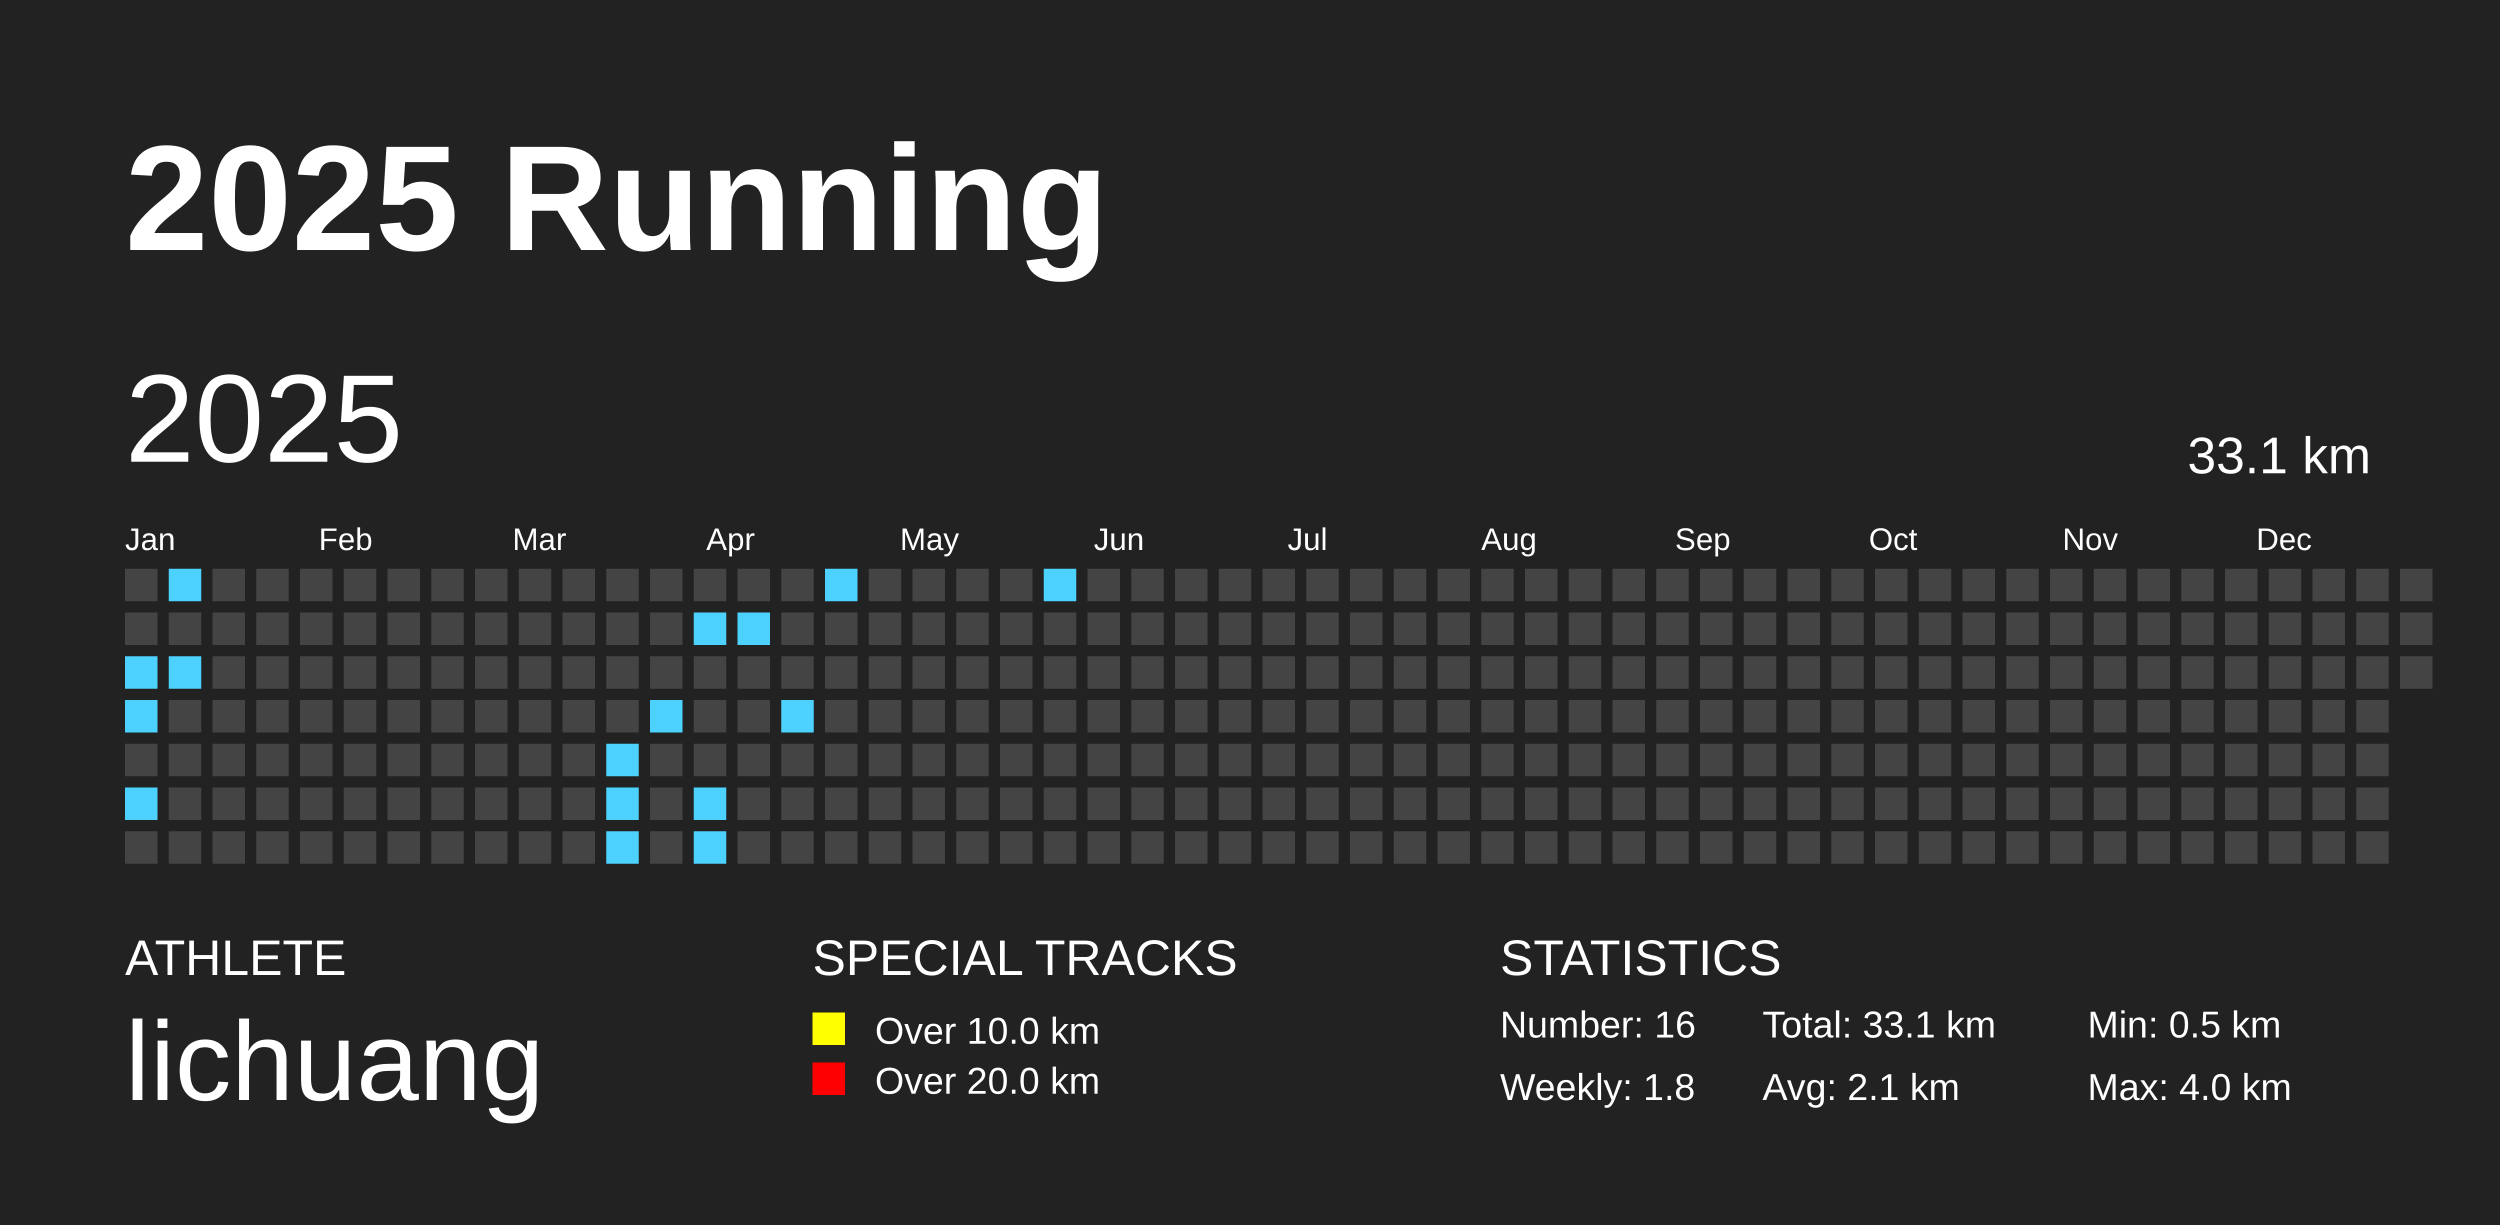
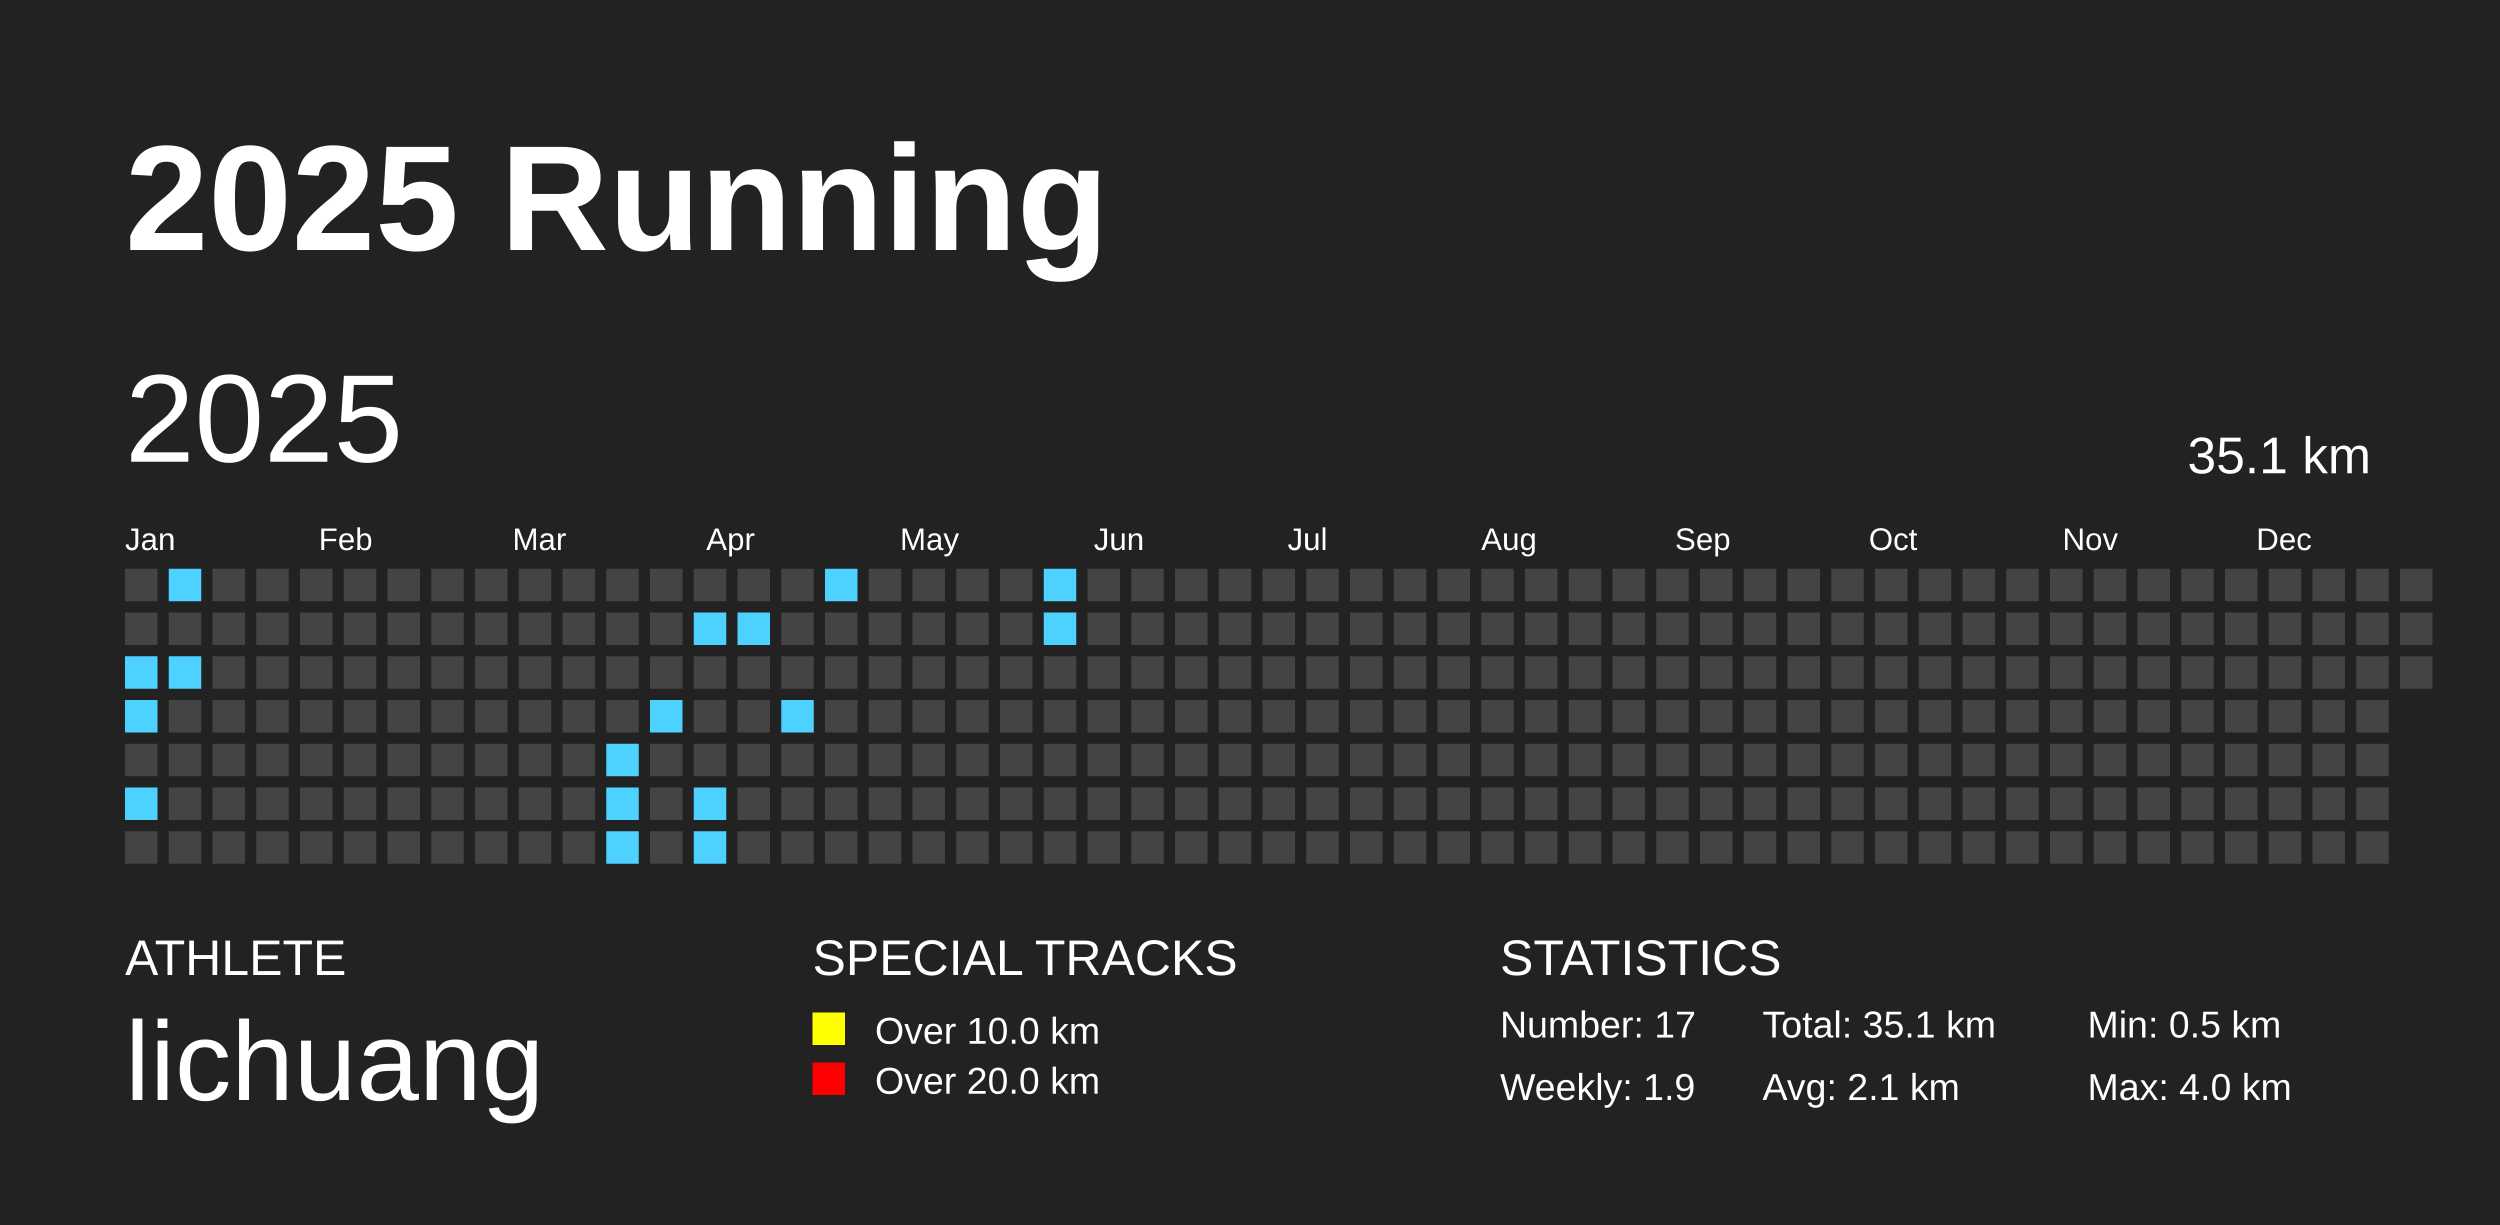
<svg xmlns="http://www.w3.org/2000/svg" baseProfile="full" height="98mm" version="1.1" viewBox="0,0,200,98" width="200mm">
  <defs />
  <rect fill="#222222" height="98" width="200" x="0" y="0" />
  <text fill="#FFFFFF" style="font-size:12px; font-family:Arial; font-weight:bold;" x="10" y="20">2025 Running</text>
  <text fill="#FFFFFF" style="font-size:4px; font-family:Arial" x="10" y="78">ATHLETE</text>
  <text fill="#FFFFFF" style="font-size:9px; font-family:Arial" x="10" y="88">lichuang</text>
  <text fill="#FFFFFF" style="font-size:4px; font-family:Arial" x="65" y="78">SPECIAL TRACKS</text>
  <rect fill="yellow" height="2.6" width="2.6" x="65" y="81" />
  <text fill="#FFFFFF" style="font-size:3px; font-family:Arial" x="70" y="83.5">Over 10.0 km</text>
  <rect fill="red" height="2.6" width="2.6" x="65" y="85" />
  <text fill="#FFFFFF" style="font-size:3px; font-family:Arial" x="70" y="87.5">Over 20.0 km</text>
  <text fill="#FFFFFF" style="font-size:4px; font-family:Arial" x="120" y="78">STATISTICS</text>
-   <text fill="#FFFFFF" style="font-size:3px; font-family:Arial" x="120" y="83">Number: 16</text>
-   <text fill="#FFFFFF" style="font-size:3px; font-family:Arial" x="120" y="88">Weekly: 1.8</text>
-   <text fill="#FFFFFF" style="font-size:3px; font-family:Arial" x="141" y="83">Total: 33.1 km</text>
+   <text fill="#FFFFFF" style="font-size:3px; font-family:Arial" x="120" y="83">Number: 17</text>
+   <text fill="#FFFFFF" style="font-size:3px; font-family:Arial" x="120" y="88">Weekly: 1.9</text>
+   <text fill="#FFFFFF" style="font-size:3px; font-family:Arial" x="141" y="83">Total: 35.1 km</text>
  <text fill="#FFFFFF" style="font-size:3px; font-family:Arial" x="141" y="88">Avg: 2.1 km</text>
  <text fill="#FFFFFF" style="font-size:3px; font-family:Arial" x="167" y="83">Min: 0.5 km</text>
  <text fill="#FFFFFF" style="font-size:3px; font-family:Arial" x="167" y="88">Max: 4.0 km</text>
  <text dominant-baseline="hanging" fill="#FFFFFF" style="font-size:10.0px; font-family:Arial;" x="10" y="30">2025</text>
-   <text dominant-baseline="hanging" fill="#FFFFFF" style="font-size:4.125px; font-family:Arial;" x="175" y="35">33.1 km</text>
+   <text dominant-baseline="hanging" fill="#FFFFFF" style="font-size:4.125px; font-family:Arial;" x="175" y="35">35.1 km</text>
  <text fill="#FFFFFF" style="font-size:2.5px; font-family:Arial" x="10.0" y="44">Jan</text>
  <text fill="#FFFFFF" style="font-size:2.5px; font-family:Arial" x="25.5" y="44">Feb</text>
  <text fill="#FFFFFF" style="font-size:2.5px; font-family:Arial" x="41.0" y="44">Mar</text>
  <text fill="#FFFFFF" style="font-size:2.5px; font-family:Arial" x="56.5" y="44">Apr</text>
  <text fill="#FFFFFF" style="font-size:2.5px; font-family:Arial" x="72.0" y="44">May</text>
  <text fill="#FFFFFF" style="font-size:2.5px; font-family:Arial" x="87.5" y="44">Jun</text>
  <text fill="#FFFFFF" style="font-size:2.5px; font-family:Arial" x="103.0" y="44">Jul</text>
  <text fill="#FFFFFF" style="font-size:2.5px; font-family:Arial" x="118.5" y="44">Aug</text>
  <text fill="#FFFFFF" style="font-size:2.5px; font-family:Arial" x="134.0" y="44">Sep</text>
  <text fill="#FFFFFF" style="font-size:2.5px; font-family:Arial" x="149.5" y="44">Oct</text>
  <text fill="#FFFFFF" style="font-size:2.5px; font-family:Arial" x="165.0" y="44">Nov</text>
  <text fill="#FFFFFF" style="font-size:2.5px; font-family:Arial" x="180.5" y="44">Dec</text>
  <rect fill="#444444" height="2.6" width="2.6" x="10.0" y="45.5" />
  <rect fill="#444444" height="2.6" width="2.6" x="10.0" y="49.0" />
  <rect fill="#4dd2ff" height="2.6" width="2.6" x="10.0" y="52.5" />
  <rect fill="#4dd2ff" height="2.6" width="2.6" x="10.0" y="56.0" />
  <rect fill="#444444" height="2.6" width="2.6" x="10.0" y="59.5" />
  <rect fill="#4dd2ff" height="2.6" width="2.6" x="10.0" y="63.0" />
  <rect fill="#444444" height="2.6" width="2.6" x="10.0" y="66.5" />
  <rect fill="#4dd2ff" height="2.6" width="2.6" x="13.5" y="45.5" />
  <rect fill="#444444" height="2.6" width="2.6" x="13.5" y="49.0" />
  <rect fill="#4dd2ff" height="2.6" width="2.6" x="13.5" y="52.5" />
  <rect fill="#444444" height="2.6" width="2.6" x="13.5" y="56.0" />
  <rect fill="#444444" height="2.6" width="2.6" x="13.5" y="59.5" />
  <rect fill="#444444" height="2.6" width="2.6" x="13.5" y="63.0" />
  <rect fill="#444444" height="2.6" width="2.6" x="13.5" y="66.5" />
  <rect fill="#444444" height="2.6" width="2.6" x="17.0" y="45.5" />
  <rect fill="#444444" height="2.6" width="2.6" x="17.0" y="49.0" />
  <rect fill="#444444" height="2.6" width="2.6" x="17.0" y="52.5" />
  <rect fill="#444444" height="2.6" width="2.6" x="17.0" y="56.0" />
  <rect fill="#444444" height="2.6" width="2.6" x="17.0" y="59.5" />
  <rect fill="#444444" height="2.6" width="2.6" x="17.0" y="63.0" />
  <rect fill="#444444" height="2.6" width="2.6" x="17.0" y="66.5" />
  <rect fill="#444444" height="2.6" width="2.6" x="20.5" y="45.5" />
  <rect fill="#444444" height="2.6" width="2.6" x="20.5" y="49.0" />
  <rect fill="#444444" height="2.6" width="2.6" x="20.5" y="52.5" />
  <rect fill="#444444" height="2.6" width="2.6" x="20.5" y="56.0" />
  <rect fill="#444444" height="2.6" width="2.6" x="20.5" y="59.5" />
  <rect fill="#444444" height="2.6" width="2.6" x="20.5" y="63.0" />
  <rect fill="#444444" height="2.6" width="2.6" x="20.5" y="66.5" />
  <rect fill="#444444" height="2.6" width="2.6" x="24.0" y="45.5" />
  <rect fill="#444444" height="2.6" width="2.6" x="24.0" y="49.0" />
  <rect fill="#444444" height="2.6" width="2.6" x="24.0" y="52.5" />
  <rect fill="#444444" height="2.6" width="2.6" x="24.0" y="56.0" />
  <rect fill="#444444" height="2.6" width="2.6" x="24.0" y="59.5" />
  <rect fill="#444444" height="2.6" width="2.6" x="24.0" y="63.0" />
  <rect fill="#444444" height="2.6" width="2.6" x="24.0" y="66.5" />
  <rect fill="#444444" height="2.6" width="2.6" x="27.5" y="45.5" />
  <rect fill="#444444" height="2.6" width="2.6" x="27.5" y="49.0" />
  <rect fill="#444444" height="2.6" width="2.6" x="27.5" y="52.5" />
  <rect fill="#444444" height="2.6" width="2.6" x="27.5" y="56.0" />
  <rect fill="#444444" height="2.6" width="2.6" x="27.5" y="59.5" />
  <rect fill="#444444" height="2.6" width="2.6" x="27.5" y="63.0" />
  <rect fill="#444444" height="2.6" width="2.6" x="27.5" y="66.5" />
  <rect fill="#444444" height="2.6" width="2.6" x="31.0" y="45.5" />
  <rect fill="#444444" height="2.6" width="2.6" x="31.0" y="49.0" />
  <rect fill="#444444" height="2.6" width="2.6" x="31.0" y="52.5" />
  <rect fill="#444444" height="2.6" width="2.6" x="31.0" y="56.0" />
  <rect fill="#444444" height="2.6" width="2.6" x="31.0" y="59.5" />
  <rect fill="#444444" height="2.6" width="2.6" x="31.0" y="63.0" />
  <rect fill="#444444" height="2.6" width="2.6" x="31.0" y="66.5" />
  <rect fill="#444444" height="2.6" width="2.6" x="34.5" y="45.5" />
  <rect fill="#444444" height="2.6" width="2.6" x="34.5" y="49.0" />
  <rect fill="#444444" height="2.6" width="2.6" x="34.5" y="52.5" />
  <rect fill="#444444" height="2.6" width="2.6" x="34.5" y="56.0" />
  <rect fill="#444444" height="2.6" width="2.6" x="34.5" y="59.5" />
  <rect fill="#444444" height="2.6" width="2.6" x="34.5" y="63.0" />
  <rect fill="#444444" height="2.6" width="2.6" x="34.5" y="66.5" />
  <rect fill="#444444" height="2.6" width="2.6" x="38.0" y="45.5" />
  <rect fill="#444444" height="2.6" width="2.6" x="38.0" y="49.0" />
  <rect fill="#444444" height="2.6" width="2.6" x="38.0" y="52.5" />
  <rect fill="#444444" height="2.6" width="2.6" x="38.0" y="56.0" />
  <rect fill="#444444" height="2.6" width="2.6" x="38.0" y="59.5" />
  <rect fill="#444444" height="2.6" width="2.6" x="38.0" y="63.0" />
  <rect fill="#444444" height="2.6" width="2.6" x="38.0" y="66.5" />
  <rect fill="#444444" height="2.6" width="2.6" x="41.5" y="45.5" />
  <rect fill="#444444" height="2.6" width="2.6" x="41.5" y="49.0" />
  <rect fill="#444444" height="2.6" width="2.6" x="41.5" y="52.5" />
  <rect fill="#444444" height="2.6" width="2.6" x="41.5" y="56.0" />
  <rect fill="#444444" height="2.6" width="2.6" x="41.5" y="59.5" />
  <rect fill="#444444" height="2.6" width="2.6" x="41.5" y="63.0" />
  <rect fill="#444444" height="2.6" width="2.6" x="41.5" y="66.5" />
  <rect fill="#444444" height="2.6" width="2.6" x="45.0" y="45.5" />
  <rect fill="#444444" height="2.6" width="2.6" x="45.0" y="49.0" />
  <rect fill="#444444" height="2.6" width="2.6" x="45.0" y="52.5" />
  <rect fill="#444444" height="2.6" width="2.6" x="45.0" y="56.0" />
  <rect fill="#444444" height="2.6" width="2.6" x="45.0" y="59.5" />
  <rect fill="#444444" height="2.6" width="2.6" x="45.0" y="63.0" />
  <rect fill="#444444" height="2.6" width="2.6" x="45.0" y="66.5" />
  <rect fill="#444444" height="2.6" width="2.6" x="48.5" y="45.5" />
  <rect fill="#444444" height="2.6" width="2.6" x="48.5" y="49.0" />
  <rect fill="#444444" height="2.6" width="2.6" x="48.5" y="52.5" />
  <rect fill="#444444" height="2.6" width="2.6" x="48.5" y="56.0" />
  <rect fill="#4dd2ff" height="2.6" width="2.6" x="48.5" y="59.5" />
  <rect fill="#4dd2ff" height="2.6" width="2.6" x="48.5" y="63.0" />
  <rect fill="#4dd2ff" height="2.6" width="2.6" x="48.5" y="66.5" />
  <rect fill="#444444" height="2.6" width="2.6" x="52.0" y="45.5" />
  <rect fill="#444444" height="2.6" width="2.6" x="52.0" y="49.0" />
  <rect fill="#444444" height="2.6" width="2.6" x="52.0" y="52.5" />
  <rect fill="#4dd2ff" height="2.6" width="2.6" x="52.0" y="56.0" />
  <rect fill="#444444" height="2.6" width="2.6" x="52.0" y="59.5" />
  <rect fill="#444444" height="2.6" width="2.6" x="52.0" y="63.0" />
  <rect fill="#444444" height="2.6" width="2.6" x="52.0" y="66.5" />
  <rect fill="#444444" height="2.6" width="2.6" x="55.5" y="45.5" />
  <rect fill="#4dd2ff" height="2.6" width="2.6" x="55.5" y="49.0" />
  <rect fill="#444444" height="2.6" width="2.6" x="55.5" y="52.5" />
  <rect fill="#444444" height="2.6" width="2.6" x="55.5" y="56.0" />
  <rect fill="#444444" height="2.6" width="2.6" x="55.5" y="59.5" />
  <rect fill="#4dd2ff" height="2.6" width="2.6" x="55.5" y="63.0" />
  <rect fill="#4dd2ff" height="2.6" width="2.6" x="55.5" y="66.5" />
  <rect fill="#444444" height="2.6" width="2.6" x="59.0" y="45.5" />
  <rect fill="#4dd2ff" height="2.6" width="2.6" x="59.0" y="49.0" />
  <rect fill="#444444" height="2.6" width="2.6" x="59.0" y="52.5" />
  <rect fill="#444444" height="2.6" width="2.6" x="59.0" y="56.0" />
  <rect fill="#444444" height="2.6" width="2.6" x="59.0" y="59.5" />
  <rect fill="#444444" height="2.6" width="2.6" x="59.0" y="63.0" />
  <rect fill="#444444" height="2.6" width="2.6" x="59.0" y="66.5" />
  <rect fill="#444444" height="2.6" width="2.6" x="62.5" y="45.5" />
  <rect fill="#444444" height="2.6" width="2.6" x="62.5" y="49.0" />
  <rect fill="#444444" height="2.6" width="2.6" x="62.5" y="52.5" />
  <rect fill="#4dd2ff" height="2.6" width="2.6" x="62.5" y="56.0" />
  <rect fill="#444444" height="2.6" width="2.6" x="62.5" y="59.5" />
  <rect fill="#444444" height="2.6" width="2.6" x="62.5" y="63.0" />
  <rect fill="#444444" height="2.6" width="2.6" x="62.5" y="66.5" />
  <rect fill="#4dd2ff" height="2.6" width="2.6" x="66.0" y="45.5" />
  <rect fill="#444444" height="2.6" width="2.6" x="66.0" y="49.0" />
  <rect fill="#444444" height="2.6" width="2.6" x="66.0" y="52.5" />
  <rect fill="#444444" height="2.6" width="2.6" x="66.0" y="56.0" />
  <rect fill="#444444" height="2.6" width="2.6" x="66.0" y="59.5" />
  <rect fill="#444444" height="2.6" width="2.6" x="66.0" y="63.0" />
  <rect fill="#444444" height="2.6" width="2.6" x="66.0" y="66.5" />
  <rect fill="#444444" height="2.6" width="2.6" x="69.5" y="45.5" />
  <rect fill="#444444" height="2.6" width="2.6" x="69.5" y="49.0" />
  <rect fill="#444444" height="2.6" width="2.6" x="69.5" y="52.5" />
  <rect fill="#444444" height="2.6" width="2.6" x="69.5" y="56.0" />
  <rect fill="#444444" height="2.6" width="2.6" x="69.5" y="59.5" />
  <rect fill="#444444" height="2.6" width="2.6" x="69.5" y="63.0" />
  <rect fill="#444444" height="2.6" width="2.6" x="69.5" y="66.5" />
  <rect fill="#444444" height="2.6" width="2.6" x="73.0" y="45.5" />
  <rect fill="#444444" height="2.6" width="2.6" x="73.0" y="49.0" />
  <rect fill="#444444" height="2.6" width="2.6" x="73.0" y="52.5" />
  <rect fill="#444444" height="2.6" width="2.6" x="73.0" y="56.0" />
  <rect fill="#444444" height="2.6" width="2.6" x="73.0" y="59.5" />
  <rect fill="#444444" height="2.6" width="2.6" x="73.0" y="63.0" />
  <rect fill="#444444" height="2.6" width="2.6" x="73.0" y="66.5" />
  <rect fill="#444444" height="2.6" width="2.6" x="76.5" y="45.5" />
  <rect fill="#444444" height="2.6" width="2.6" x="76.5" y="49.0" />
  <rect fill="#444444" height="2.6" width="2.6" x="76.5" y="52.5" />
  <rect fill="#444444" height="2.6" width="2.6" x="76.5" y="56.0" />
  <rect fill="#444444" height="2.6" width="2.6" x="76.5" y="59.5" />
  <rect fill="#444444" height="2.6" width="2.6" x="76.5" y="63.0" />
  <rect fill="#444444" height="2.6" width="2.6" x="76.5" y="66.5" />
  <rect fill="#444444" height="2.6" width="2.6" x="80.0" y="45.5" />
  <rect fill="#444444" height="2.6" width="2.6" x="80.0" y="49.0" />
  <rect fill="#444444" height="2.6" width="2.6" x="80.0" y="52.5" />
  <rect fill="#444444" height="2.6" width="2.6" x="80.0" y="56.0" />
  <rect fill="#444444" height="2.6" width="2.6" x="80.0" y="59.5" />
  <rect fill="#444444" height="2.6" width="2.6" x="80.0" y="63.0" />
  <rect fill="#444444" height="2.6" width="2.6" x="80.0" y="66.5" />
  <rect fill="#4dd2ff" height="2.6" width="2.6" x="83.5" y="45.5" />
-   <rect fill="#444444" height="2.6" width="2.6" x="83.5" y="49.0" />
+   <rect fill="#4dd2ff" height="2.6" width="2.6" x="83.5" y="49.0" />
  <rect fill="#444444" height="2.6" width="2.6" x="83.5" y="52.5" />
  <rect fill="#444444" height="2.6" width="2.6" x="83.5" y="56.0" />
  <rect fill="#444444" height="2.6" width="2.6" x="83.5" y="59.5" />
  <rect fill="#444444" height="2.6" width="2.6" x="83.5" y="63.0" />
  <rect fill="#444444" height="2.6" width="2.6" x="83.5" y="66.5" />
  <rect fill="#444444" height="2.6" width="2.6" x="87.0" y="45.5" />
  <rect fill="#444444" height="2.6" width="2.6" x="87.0" y="49.0" />
  <rect fill="#444444" height="2.6" width="2.6" x="87.0" y="52.5" />
  <rect fill="#444444" height="2.6" width="2.6" x="87.0" y="56.0" />
  <rect fill="#444444" height="2.6" width="2.6" x="87.0" y="59.5" />
  <rect fill="#444444" height="2.6" width="2.6" x="87.0" y="63.0" />
  <rect fill="#444444" height="2.6" width="2.6" x="87.0" y="66.5" />
  <rect fill="#444444" height="2.6" width="2.6" x="90.5" y="45.5" />
  <rect fill="#444444" height="2.6" width="2.6" x="90.5" y="49.0" />
  <rect fill="#444444" height="2.6" width="2.6" x="90.5" y="52.5" />
  <rect fill="#444444" height="2.6" width="2.6" x="90.5" y="56.0" />
  <rect fill="#444444" height="2.6" width="2.6" x="90.5" y="59.5" />
  <rect fill="#444444" height="2.6" width="2.6" x="90.5" y="63.0" />
  <rect fill="#444444" height="2.6" width="2.6" x="90.5" y="66.5" />
  <rect fill="#444444" height="2.6" width="2.6" x="94.0" y="45.5" />
  <rect fill="#444444" height="2.6" width="2.6" x="94.0" y="49.0" />
  <rect fill="#444444" height="2.6" width="2.6" x="94.0" y="52.5" />
  <rect fill="#444444" height="2.6" width="2.6" x="94.0" y="56.0" />
  <rect fill="#444444" height="2.6" width="2.6" x="94.0" y="59.5" />
  <rect fill="#444444" height="2.6" width="2.6" x="94.0" y="63.0" />
  <rect fill="#444444" height="2.6" width="2.6" x="94.0" y="66.5" />
  <rect fill="#444444" height="2.6" width="2.6" x="97.5" y="45.5" />
  <rect fill="#444444" height="2.6" width="2.6" x="97.5" y="49.0" />
  <rect fill="#444444" height="2.6" width="2.6" x="97.5" y="52.5" />
  <rect fill="#444444" height="2.6" width="2.6" x="97.5" y="56.0" />
  <rect fill="#444444" height="2.6" width="2.6" x="97.5" y="59.5" />
  <rect fill="#444444" height="2.6" width="2.6" x="97.5" y="63.0" />
  <rect fill="#444444" height="2.6" width="2.6" x="97.5" y="66.5" />
  <rect fill="#444444" height="2.6" width="2.6" x="101.0" y="45.5" />
  <rect fill="#444444" height="2.6" width="2.6" x="101.0" y="49.0" />
  <rect fill="#444444" height="2.6" width="2.6" x="101.0" y="52.5" />
  <rect fill="#444444" height="2.6" width="2.6" x="101.0" y="56.0" />
  <rect fill="#444444" height="2.6" width="2.6" x="101.0" y="59.5" />
  <rect fill="#444444" height="2.6" width="2.6" x="101.0" y="63.0" />
  <rect fill="#444444" height="2.6" width="2.6" x="101.0" y="66.5" />
  <rect fill="#444444" height="2.6" width="2.6" x="104.5" y="45.5" />
  <rect fill="#444444" height="2.6" width="2.6" x="104.5" y="49.0" />
  <rect fill="#444444" height="2.6" width="2.6" x="104.5" y="52.5" />
  <rect fill="#444444" height="2.6" width="2.6" x="104.5" y="56.0" />
  <rect fill="#444444" height="2.6" width="2.6" x="104.5" y="59.5" />
  <rect fill="#444444" height="2.6" width="2.6" x="104.5" y="63.0" />
  <rect fill="#444444" height="2.6" width="2.6" x="104.5" y="66.5" />
  <rect fill="#444444" height="2.6" width="2.6" x="108.0" y="45.5" />
  <rect fill="#444444" height="2.6" width="2.6" x="108.0" y="49.0" />
  <rect fill="#444444" height="2.6" width="2.6" x="108.0" y="52.5" />
  <rect fill="#444444" height="2.6" width="2.6" x="108.0" y="56.0" />
  <rect fill="#444444" height="2.6" width="2.6" x="108.0" y="59.5" />
  <rect fill="#444444" height="2.6" width="2.6" x="108.0" y="63.0" />
  <rect fill="#444444" height="2.6" width="2.6" x="108.0" y="66.5" />
  <rect fill="#444444" height="2.6" width="2.6" x="111.5" y="45.5" />
  <rect fill="#444444" height="2.6" width="2.6" x="111.5" y="49.0" />
  <rect fill="#444444" height="2.6" width="2.6" x="111.5" y="52.5" />
  <rect fill="#444444" height="2.6" width="2.6" x="111.5" y="56.0" />
  <rect fill="#444444" height="2.6" width="2.6" x="111.5" y="59.5" />
  <rect fill="#444444" height="2.6" width="2.6" x="111.5" y="63.0" />
  <rect fill="#444444" height="2.6" width="2.6" x="111.5" y="66.5" />
  <rect fill="#444444" height="2.6" width="2.6" x="115.0" y="45.5" />
  <rect fill="#444444" height="2.6" width="2.6" x="115.0" y="49.0" />
  <rect fill="#444444" height="2.6" width="2.6" x="115.0" y="52.5" />
  <rect fill="#444444" height="2.6" width="2.6" x="115.0" y="56.0" />
  <rect fill="#444444" height="2.6" width="2.6" x="115.0" y="59.5" />
  <rect fill="#444444" height="2.6" width="2.6" x="115.0" y="63.0" />
  <rect fill="#444444" height="2.6" width="2.6" x="115.0" y="66.5" />
  <rect fill="#444444" height="2.6" width="2.6" x="118.5" y="45.5" />
  <rect fill="#444444" height="2.6" width="2.6" x="118.5" y="49.0" />
  <rect fill="#444444" height="2.6" width="2.6" x="118.5" y="52.5" />
  <rect fill="#444444" height="2.6" width="2.6" x="118.5" y="56.0" />
  <rect fill="#444444" height="2.6" width="2.6" x="118.5" y="59.5" />
  <rect fill="#444444" height="2.6" width="2.6" x="118.5" y="63.0" />
  <rect fill="#444444" height="2.6" width="2.6" x="118.5" y="66.5" />
  <rect fill="#444444" height="2.6" width="2.6" x="122.0" y="45.5" />
  <rect fill="#444444" height="2.6" width="2.6" x="122.0" y="49.0" />
  <rect fill="#444444" height="2.6" width="2.6" x="122.0" y="52.5" />
  <rect fill="#444444" height="2.6" width="2.6" x="122.0" y="56.0" />
  <rect fill="#444444" height="2.6" width="2.6" x="122.0" y="59.5" />
  <rect fill="#444444" height="2.6" width="2.6" x="122.0" y="63.0" />
  <rect fill="#444444" height="2.6" width="2.6" x="122.0" y="66.5" />
  <rect fill="#444444" height="2.6" width="2.6" x="125.5" y="45.5" />
  <rect fill="#444444" height="2.6" width="2.6" x="125.5" y="49.0" />
  <rect fill="#444444" height="2.6" width="2.6" x="125.5" y="52.5" />
  <rect fill="#444444" height="2.6" width="2.6" x="125.5" y="56.0" />
  <rect fill="#444444" height="2.6" width="2.6" x="125.5" y="59.5" />
  <rect fill="#444444" height="2.6" width="2.6" x="125.5" y="63.0" />
  <rect fill="#444444" height="2.6" width="2.6" x="125.5" y="66.5" />
  <rect fill="#444444" height="2.6" width="2.6" x="129.0" y="45.5" />
  <rect fill="#444444" height="2.6" width="2.6" x="129.0" y="49.0" />
  <rect fill="#444444" height="2.6" width="2.6" x="129.0" y="52.5" />
  <rect fill="#444444" height="2.6" width="2.6" x="129.0" y="56.0" />
  <rect fill="#444444" height="2.6" width="2.6" x="129.0" y="59.5" />
  <rect fill="#444444" height="2.6" width="2.6" x="129.0" y="63.0" />
  <rect fill="#444444" height="2.6" width="2.6" x="129.0" y="66.5" />
  <rect fill="#444444" height="2.6" width="2.6" x="132.5" y="45.5" />
  <rect fill="#444444" height="2.6" width="2.6" x="132.5" y="49.0" />
  <rect fill="#444444" height="2.6" width="2.6" x="132.5" y="52.5" />
  <rect fill="#444444" height="2.6" width="2.6" x="132.5" y="56.0" />
  <rect fill="#444444" height="2.6" width="2.6" x="132.5" y="59.5" />
  <rect fill="#444444" height="2.6" width="2.6" x="132.5" y="63.0" />
  <rect fill="#444444" height="2.6" width="2.6" x="132.5" y="66.5" />
  <rect fill="#444444" height="2.6" width="2.6" x="136.0" y="45.5" />
  <rect fill="#444444" height="2.6" width="2.6" x="136.0" y="49.0" />
  <rect fill="#444444" height="2.6" width="2.6" x="136.0" y="52.5" />
  <rect fill="#444444" height="2.6" width="2.6" x="136.0" y="56.0" />
  <rect fill="#444444" height="2.6" width="2.6" x="136.0" y="59.5" />
  <rect fill="#444444" height="2.6" width="2.6" x="136.0" y="63.0" />
  <rect fill="#444444" height="2.6" width="2.6" x="136.0" y="66.5" />
  <rect fill="#444444" height="2.6" width="2.6" x="139.5" y="45.5" />
  <rect fill="#444444" height="2.6" width="2.6" x="139.5" y="49.0" />
  <rect fill="#444444" height="2.6" width="2.6" x="139.5" y="52.5" />
  <rect fill="#444444" height="2.6" width="2.6" x="139.5" y="56.0" />
  <rect fill="#444444" height="2.6" width="2.6" x="139.5" y="59.5" />
  <rect fill="#444444" height="2.6" width="2.6" x="139.5" y="63.0" />
  <rect fill="#444444" height="2.6" width="2.6" x="139.5" y="66.5" />
  <rect fill="#444444" height="2.6" width="2.6" x="143.0" y="45.5" />
  <rect fill="#444444" height="2.6" width="2.6" x="143.0" y="49.0" />
  <rect fill="#444444" height="2.6" width="2.6" x="143.0" y="52.5" />
  <rect fill="#444444" height="2.6" width="2.6" x="143.0" y="56.0" />
  <rect fill="#444444" height="2.6" width="2.6" x="143.0" y="59.5" />
  <rect fill="#444444" height="2.6" width="2.6" x="143.0" y="63.0" />
  <rect fill="#444444" height="2.6" width="2.6" x="143.0" y="66.5" />
  <rect fill="#444444" height="2.6" width="2.6" x="146.5" y="45.5" />
  <rect fill="#444444" height="2.6" width="2.6" x="146.5" y="49.0" />
  <rect fill="#444444" height="2.6" width="2.6" x="146.5" y="52.5" />
  <rect fill="#444444" height="2.6" width="2.6" x="146.5" y="56.0" />
  <rect fill="#444444" height="2.6" width="2.6" x="146.5" y="59.5" />
  <rect fill="#444444" height="2.6" width="2.6" x="146.5" y="63.0" />
  <rect fill="#444444" height="2.6" width="2.6" x="146.5" y="66.5" />
  <rect fill="#444444" height="2.6" width="2.6" x="150.0" y="45.5" />
  <rect fill="#444444" height="2.6" width="2.6" x="150.0" y="49.0" />
  <rect fill="#444444" height="2.6" width="2.6" x="150.0" y="52.5" />
  <rect fill="#444444" height="2.6" width="2.6" x="150.0" y="56.0" />
  <rect fill="#444444" height="2.6" width="2.6" x="150.0" y="59.5" />
  <rect fill="#444444" height="2.6" width="2.6" x="150.0" y="63.0" />
  <rect fill="#444444" height="2.6" width="2.6" x="150.0" y="66.5" />
  <rect fill="#444444" height="2.6" width="2.6" x="153.5" y="45.5" />
  <rect fill="#444444" height="2.6" width="2.6" x="153.5" y="49.0" />
  <rect fill="#444444" height="2.6" width="2.6" x="153.5" y="52.5" />
  <rect fill="#444444" height="2.6" width="2.6" x="153.5" y="56.0" />
  <rect fill="#444444" height="2.6" width="2.6" x="153.5" y="59.5" />
  <rect fill="#444444" height="2.6" width="2.6" x="153.5" y="63.0" />
  <rect fill="#444444" height="2.6" width="2.6" x="153.5" y="66.5" />
  <rect fill="#444444" height="2.6" width="2.6" x="157.0" y="45.5" />
  <rect fill="#444444" height="2.6" width="2.6" x="157.0" y="49.0" />
  <rect fill="#444444" height="2.6" width="2.6" x="157.0" y="52.5" />
  <rect fill="#444444" height="2.6" width="2.6" x="157.0" y="56.0" />
  <rect fill="#444444" height="2.6" width="2.6" x="157.0" y="59.5" />
  <rect fill="#444444" height="2.6" width="2.6" x="157.0" y="63.0" />
  <rect fill="#444444" height="2.6" width="2.6" x="157.0" y="66.5" />
  <rect fill="#444444" height="2.6" width="2.6" x="160.5" y="45.5" />
  <rect fill="#444444" height="2.6" width="2.6" x="160.5" y="49.0" />
  <rect fill="#444444" height="2.6" width="2.6" x="160.5" y="52.5" />
  <rect fill="#444444" height="2.6" width="2.6" x="160.5" y="56.0" />
  <rect fill="#444444" height="2.6" width="2.6" x="160.5" y="59.5" />
  <rect fill="#444444" height="2.6" width="2.6" x="160.5" y="63.0" />
  <rect fill="#444444" height="2.6" width="2.6" x="160.5" y="66.5" />
  <rect fill="#444444" height="2.6" width="2.6" x="164.0" y="45.5" />
  <rect fill="#444444" height="2.6" width="2.6" x="164.0" y="49.0" />
  <rect fill="#444444" height="2.6" width="2.6" x="164.0" y="52.5" />
  <rect fill="#444444" height="2.6" width="2.6" x="164.0" y="56.0" />
  <rect fill="#444444" height="2.6" width="2.6" x="164.0" y="59.5" />
  <rect fill="#444444" height="2.6" width="2.6" x="164.0" y="63.0" />
  <rect fill="#444444" height="2.6" width="2.6" x="164.0" y="66.5" />
  <rect fill="#444444" height="2.6" width="2.6" x="167.5" y="45.5" />
  <rect fill="#444444" height="2.6" width="2.6" x="167.5" y="49.0" />
  <rect fill="#444444" height="2.6" width="2.6" x="167.5" y="52.5" />
  <rect fill="#444444" height="2.6" width="2.6" x="167.5" y="56.0" />
  <rect fill="#444444" height="2.6" width="2.6" x="167.5" y="59.5" />
  <rect fill="#444444" height="2.6" width="2.6" x="167.5" y="63.0" />
  <rect fill="#444444" height="2.6" width="2.6" x="167.5" y="66.5" />
  <rect fill="#444444" height="2.6" width="2.6" x="171.0" y="45.5" />
  <rect fill="#444444" height="2.6" width="2.6" x="171.0" y="49.0" />
  <rect fill="#444444" height="2.6" width="2.6" x="171.0" y="52.5" />
  <rect fill="#444444" height="2.6" width="2.6" x="171.0" y="56.0" />
  <rect fill="#444444" height="2.6" width="2.6" x="171.0" y="59.5" />
  <rect fill="#444444" height="2.6" width="2.6" x="171.0" y="63.0" />
  <rect fill="#444444" height="2.6" width="2.6" x="171.0" y="66.5" />
  <rect fill="#444444" height="2.6" width="2.6" x="174.5" y="45.5" />
  <rect fill="#444444" height="2.6" width="2.6" x="174.5" y="49.0" />
  <rect fill="#444444" height="2.6" width="2.6" x="174.5" y="52.5" />
  <rect fill="#444444" height="2.6" width="2.6" x="174.5" y="56.0" />
  <rect fill="#444444" height="2.6" width="2.6" x="174.5" y="59.5" />
  <rect fill="#444444" height="2.6" width="2.6" x="174.5" y="63.0" />
  <rect fill="#444444" height="2.6" width="2.6" x="174.5" y="66.5" />
  <rect fill="#444444" height="2.6" width="2.6" x="178.0" y="45.5" />
  <rect fill="#444444" height="2.6" width="2.6" x="178.0" y="49.0" />
  <rect fill="#444444" height="2.6" width="2.6" x="178.0" y="52.5" />
  <rect fill="#444444" height="2.6" width="2.6" x="178.0" y="56.0" />
  <rect fill="#444444" height="2.6" width="2.6" x="178.0" y="59.5" />
  <rect fill="#444444" height="2.6" width="2.6" x="178.0" y="63.0" />
  <rect fill="#444444" height="2.6" width="2.6" x="178.0" y="66.5" />
  <rect fill="#444444" height="2.6" width="2.6" x="181.5" y="45.5" />
  <rect fill="#444444" height="2.6" width="2.6" x="181.5" y="49.0" />
  <rect fill="#444444" height="2.6" width="2.6" x="181.5" y="52.5" />
  <rect fill="#444444" height="2.6" width="2.6" x="181.5" y="56.0" />
  <rect fill="#444444" height="2.6" width="2.6" x="181.5" y="59.5" />
  <rect fill="#444444" height="2.6" width="2.6" x="181.5" y="63.0" />
  <rect fill="#444444" height="2.6" width="2.6" x="181.5" y="66.5" />
  <rect fill="#444444" height="2.6" width="2.6" x="185.0" y="45.5" />
  <rect fill="#444444" height="2.6" width="2.6" x="185.0" y="49.0" />
  <rect fill="#444444" height="2.6" width="2.6" x="185.0" y="52.5" />
  <rect fill="#444444" height="2.6" width="2.6" x="185.0" y="56.0" />
  <rect fill="#444444" height="2.6" width="2.6" x="185.0" y="59.5" />
  <rect fill="#444444" height="2.6" width="2.6" x="185.0" y="63.0" />
  <rect fill="#444444" height="2.6" width="2.6" x="185.0" y="66.5" />
  <rect fill="#444444" height="2.6" width="2.6" x="188.5" y="45.5" />
  <rect fill="#444444" height="2.6" width="2.6" x="188.5" y="49.0" />
  <rect fill="#444444" height="2.6" width="2.6" x="188.5" y="52.5" />
  <rect fill="#444444" height="2.6" width="2.6" x="188.5" y="56.0" />
  <rect fill="#444444" height="2.6" width="2.6" x="188.5" y="59.5" />
  <rect fill="#444444" height="2.6" width="2.6" x="188.5" y="63.0" />
  <rect fill="#444444" height="2.6" width="2.6" x="188.5" y="66.5" />
  <rect fill="#444444" height="2.6" width="2.6" x="192.0" y="45.5" />
  <rect fill="#444444" height="2.6" width="2.6" x="192.0" y="49.0" />
  <rect fill="#444444" height="2.6" width="2.6" x="192.0" y="52.5" />
</svg>
